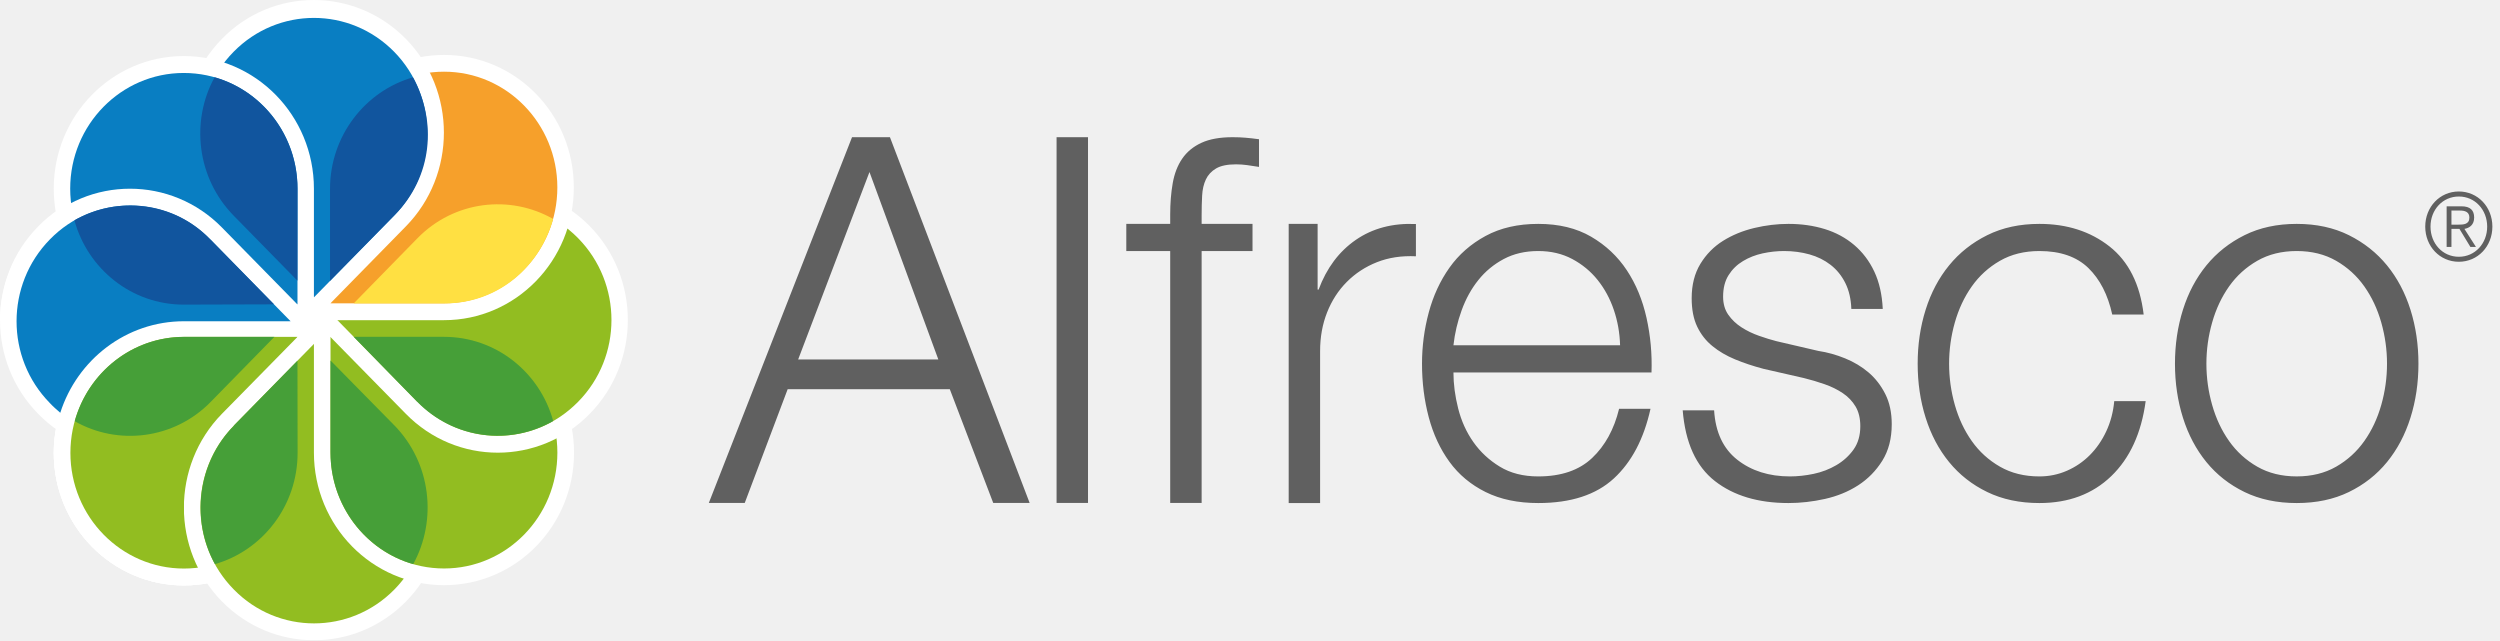
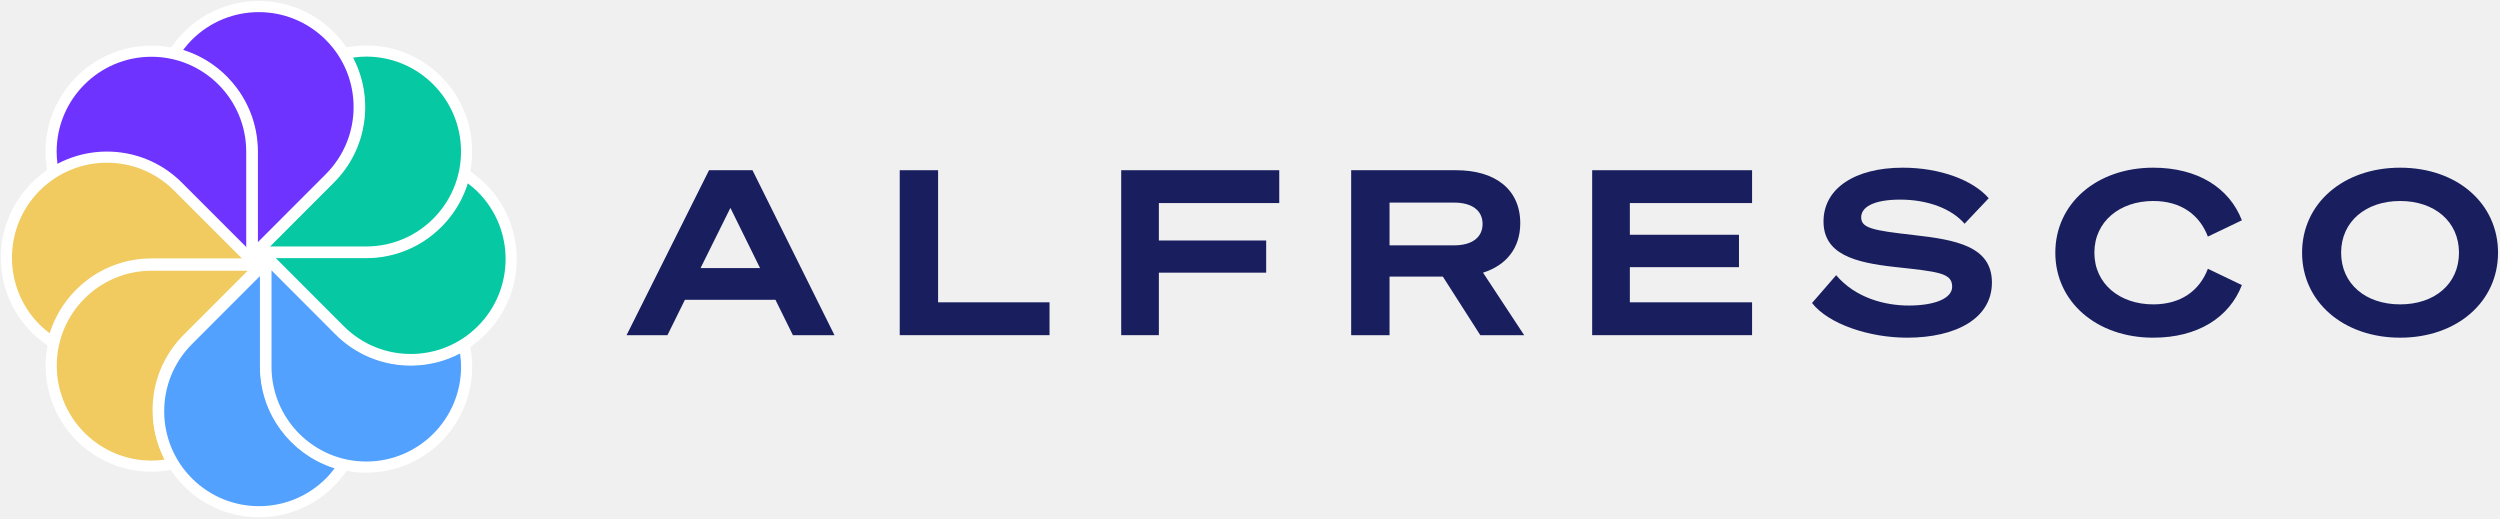
- <svg xmlns="http://www.w3.org/2000/svg" xmlns:xlink="http://www.w3.org/1999/xlink" width="164px" height="42px" viewBox="0 0 164 42" version="1.1">
+ <svg xmlns="http://www.w3.org/2000/svg" width="164" height="34" viewBox="0 0 164 34" fill="none">
+   <g clip-path="url(#clip0_574_31561)">
+     <path d="M49.362 11.166L54.742 21.987H52.014L50.869 19.666H44.931L43.785 21.987H41.103L46.513 11.166H49.362ZM45.956 17.586H49.859L47.915 13.637L45.956 17.586Z" fill="#191F5E" />
+     <path d="M59.022 11.166H61.539V19.832H68.849V21.987H59.022V11.166Z" fill="#191F5E" />
+     <path d="M73.551 21.987V11.166H83.919V13.321H76.022V15.777H83.061V17.887H76.022V21.987H73.551Z" fill="#191F5E" />
+     <path d="M91.154 21.987H88.637V11.166H95.524C98.041 11.166 99.729 12.386 99.729 14.647C99.729 16.275 98.81 17.405 97.287 17.887L99.985 21.987H97.107L94.65 18.144H91.154V21.987ZM95.388 16.094C96.579 16.094 97.257 15.566 97.257 14.692C97.257 13.818 96.579 13.291 95.388 13.291H91.154V16.094H95.388Z" fill="#191F5E" />
+     <path d="M114.936 11.166V13.321H106.918V15.401H114.077V17.526H106.918V19.832H114.936V21.987H104.446V11.166H114.936Z" fill="#191F5E" />
+     <path d="M120.452 18.053C121.718 19.545 123.647 20.043 125.214 20.043C126.887 20.043 128.062 19.59 128.062 18.807C128.062 17.902 127.173 17.827 124.28 17.511C121.702 17.224 119.623 16.697 119.623 14.527C119.623 12.356 121.687 11 124.822 11C127.264 11 129.434 11.814 130.459 13.004L128.876 14.677C128.017 13.683 126.45 13.095 124.656 13.095C122.863 13.095 122.094 13.607 122.094 14.255C122.094 14.964 122.848 15.114 125.515 15.416C128.349 15.732 130.67 16.169 130.67 18.535C130.67 20.902 128.289 22.152 125.109 22.152C122.622 22.152 119.954 21.263 118.869 19.877L120.452 18.053Z" fill="#191F5E" />
+     <path d="M141.25 11C144.158 11 146.238 12.311 147.067 14.451L144.837 15.521C144.294 14.09 143.073 13.185 141.25 13.185C139.064 13.185 137.391 14.527 137.391 16.576C137.391 18.626 139.064 19.967 141.25 19.967C143.073 19.967 144.294 19.063 144.837 17.631L147.067 18.701C146.238 20.841 144.158 22.152 141.25 22.152C137.542 22.152 134.829 19.802 134.829 16.576C134.829 13.351 137.542 11 141.25 11Z" fill="#191F5E" />
+     <path d="M163.871 16.576C163.871 19.802 161.173 22.152 157.451 22.152C153.728 22.152 151.016 19.802 151.016 16.576C151.016 13.351 153.713 11 157.451 11C161.189 11 163.871 13.351 163.871 16.576ZM153.578 16.576C153.578 18.626 155.19 19.967 157.451 19.967C159.712 19.967 161.309 18.626 161.309 16.576C161.309 14.527 159.697 13.185 157.451 13.185C155.205 13.185 153.578 14.527 153.578 16.576Z" fill="#191F5E" />
+   </g>
+   <g clip-path="url(#clip1_574_31561)">
+     <path d="M17.129 17.395L16.395 18.13L12.31 22.216L12.31 22.216C10.232 24.297 9.828 27.413 11.089 29.902L11.362 30.44L10.765 30.523C10.496 30.56 10.222 30.581 9.942 30.581C6.305 30.581 3.359 27.626 3.359 23.986C3.359 20.346 6.305 17.395 9.942 17.395H17.129Z" fill="#F1CB60" stroke="white" stroke-width="0.73" />
+     <path d="M17.416 24.051C17.416 26.991 19.328 29.479 21.976 30.346L22.553 30.535L22.183 31.018C22.024 31.224 21.849 31.438 21.645 31.639L21.645 31.639C19.074 34.213 14.905 34.213 12.334 31.639C9.763 29.065 9.763 24.892 12.334 22.317L12.345 22.306L16.681 17.965L17.416 17.229V24.051Z" fill="#52A1FF" stroke="white" stroke-width="0.73" />
+     <path d="M18.181 17.59L22.265 21.68C24.344 23.758 27.455 24.164 29.932 22.902L30.471 22.628L30.553 23.227C30.591 23.496 30.612 23.77 30.612 24.05C30.612 27.69 27.665 30.641 24.029 30.641C20.392 30.641 17.446 27.69 17.446 24.05V16.854L18.181 17.59Z" fill="#52A1FF" stroke="white" stroke-width="0.73" />
+     <path d="M30.984 11.795C31.17 11.938 31.351 12.092 31.526 12.258L31.601 12.331L31.603 12.332L31.604 12.334C34.175 14.908 34.175 19.081 31.604 21.655C29.033 24.23 24.864 24.23 22.293 21.655L22.282 21.644L17.946 17.302L17.212 16.568H24.025C26.957 16.568 29.446 14.654 30.312 12.002L30.501 11.423L30.984 11.795Z" fill="#06C9A4" stroke="white" stroke-width="0.73" />
+     <path d="M24.025 3.348C27.662 3.348 30.608 6.303 30.608 9.942C30.608 13.582 27.661 16.533 24.025 16.533H16.838L17.572 15.798L21.657 11.708C23.731 9.631 24.138 6.515 22.877 4.027L22.605 3.489L23.202 3.406C23.471 3.368 23.745 3.348 24.025 3.348Z" fill="#06C9A4" stroke="white" stroke-width="0.73" />
+     <path d="M12.322 2.361C14.893 -0.213 19.062 -0.213 21.633 2.361C24.204 4.935 24.204 9.108 21.633 11.679L21.622 11.691L17.286 16.032L16.551 16.767V9.946C16.551 7.009 14.639 4.517 11.991 3.65L11.408 3.459L11.786 2.976C11.946 2.771 12.124 2.559 12.322 2.361Z" fill="#6E33FF" stroke="white" stroke-width="0.73" />
+     <path d="M9.934 3.359C13.571 3.359 16.517 6.31 16.517 9.95V16.536V17.149L15.778 16.41L11.879 12.505L11.875 12.502L11.872 12.499L11.704 12.322C9.625 10.242 6.507 9.832 4.027 11.094L3.48 11.372L3.405 10.763C3.372 10.499 3.351 10.23 3.351 9.95C3.351 6.31 6.298 3.359 9.934 3.359Z" fill="#6E33FF" stroke="white" stroke-width="0.73" />
+     <path d="M16.946 17.538C17.273 17.538 17.538 17.297 17.538 17C17.538 16.703 17.273 16.462 16.946 16.462C16.619 16.462 16.354 16.703 16.354 17C16.354 17.297 16.619 17.538 16.946 17.538Z" fill="white" />
+     <path d="M16.75 17.317L15.711 17.317L9.934 17.318L9.934 17.318C6.993 17.32 4.505 19.237 3.636 21.889L3.449 22.462L2.968 22.099C2.752 21.935 2.543 21.756 2.345 21.558C-0.227 18.986 -0.22 14.813 2.353 12.24C4.927 9.666 9.097 9.663 11.668 12.235L16.75 17.317Z" fill="#F1CB60" stroke="white" stroke-width="0.73" />
+   </g>
  <defs>
-     <polygon id="path-1" points="0.063 21 17.129 21 17.129 0.003 0.063 0.003" />
+     <clipPath id="clip0_574_31561">
+       <rect width="122.897" height="11.235" fill="white" transform="translate(41.1028 11)" />
+     </clipPath>
+     <clipPath id="clip1_574_31561">
+       <rect width="34" height="34" fill="white" />
+     </clipPath>
  </defs>
-   <g id="1.-🎨-Styles-/-Atoms-/-Molecules-/-Compounds" stroke="none" stroke-width="1" fill="none" fill-rule="evenodd">
-     <g id="08.5-Various-(Light)" transform="translate(-90, -430)">
-       <g id="Group" transform="translate(81, 371)">
-         <g id="5.-Branding/Logo/Alfresco" transform="translate(9, 59)">
-           <path d="M150.664,14.687 C151.951,14.687 153.091,14.934 154.084,15.426 C155.076,15.92 155.911,16.581 156.588,17.409 C157.264,18.238 157.776,19.207 158.126,20.316 C158.475,21.425 158.65,22.606 158.65,23.86 C158.65,25.115 158.475,26.296 158.126,27.405 C157.776,28.514 157.264,29.483 156.588,30.312 C155.911,31.141 155.076,31.796 154.084,32.278 C153.091,32.759 151.951,33 150.664,33 C149.376,33 148.236,32.759 147.244,32.278 C146.251,31.796 145.416,31.141 144.74,30.312 C144.064,29.483 143.551,28.514 143.202,27.405 C142.853,26.296 142.678,25.115 142.678,23.86 C142.678,22.606 142.853,21.425 143.202,20.316 C143.551,19.207 144.064,18.238 144.74,17.409 C145.416,16.581 146.251,15.92 147.244,15.426 C148.236,14.934 149.376,14.687 150.664,14.687 Z M86.436,14.687 L86.436,18.996 L86.501,18.996 C87.025,17.585 87.838,16.499 88.94,15.737 C90.041,14.976 91.356,14.628 92.884,14.696 L92.884,16.812 C91.945,16.768 91.094,16.896 90.331,17.198 C89.567,17.501 88.907,17.933 88.351,18.493 C87.794,19.053 87.363,19.719 87.058,20.491 C86.752,21.265 86.599,22.11 86.599,23.028 L86.599,33 L84.538,33 L84.538,14.687 L86.436,14.687 Z M100.91,14.687 C102.262,14.687 103.419,14.968 104.379,15.528 C105.339,16.088 106.119,16.821 106.719,17.728 C107.319,18.635 107.75,19.677 108.012,20.853 C108.273,22.029 108.382,23.222 108.339,24.432 L95.346,24.432 C95.346,25.193 95.449,25.983 95.657,26.8 C95.864,27.618 96.197,28.352 96.655,29.002 C97.113,29.652 97.691,30.189 98.39,30.614 C99.088,31.04 99.928,31.253 100.91,31.253 C102.415,31.253 103.594,30.849 104.444,30.043 C105.295,29.237 105.885,28.162 106.212,26.818 L108.273,26.818 C107.837,28.789 107.035,30.312 105.868,31.387 C104.701,32.462 103.048,33 100.91,33 C99.579,33 98.427,32.759 97.457,32.278 C96.486,31.796 95.695,31.135 95.084,30.295 C94.473,29.455 94.021,28.481 93.726,27.372 C93.431,26.263 93.284,25.093 93.284,23.86 C93.284,22.718 93.431,21.598 93.726,20.5 C94.021,19.403 94.473,18.423 95.084,17.56 C95.695,16.698 96.486,16.003 97.457,15.477 C98.427,14.951 99.579,14.687 100.91,14.687 Z M117.323,14.687 C118.174,14.687 118.964,14.8 119.696,15.024 C120.426,15.248 121.071,15.595 121.627,16.065 C122.183,16.536 122.625,17.118 122.952,17.812 C123.279,18.507 123.464,19.324 123.509,20.265 L121.447,20.265 C121.425,19.616 121.294,19.05 121.054,18.568 C120.814,18.087 120.492,17.689 120.089,17.375 C119.685,17.062 119.221,16.833 118.698,16.687 C118.174,16.541 117.618,16.468 117.029,16.468 C116.57,16.468 116.106,16.519 115.637,16.619 C115.168,16.72 114.738,16.888 114.345,17.124 C113.952,17.359 113.635,17.667 113.396,18.048 C113.155,18.429 113.036,18.899 113.036,19.459 C113.036,19.929 113.15,20.327 113.379,20.652 C113.608,20.976 113.897,21.251 114.247,21.475 C114.595,21.699 114.977,21.884 115.392,22.029 C115.806,22.175 116.188,22.293 116.537,22.382 L119.286,23.021 C119.876,23.11 120.459,23.273 121.037,23.508 C121.615,23.743 122.128,24.051 122.576,24.432 C123.023,24.813 123.388,25.283 123.672,25.843 C123.956,26.403 124.098,27.064 124.098,27.825 C124.098,28.766 123.89,29.567 123.476,30.228 C123.061,30.889 122.532,31.426 121.888,31.841 C121.245,32.255 120.519,32.551 119.712,32.731 C118.905,32.91 118.109,33 117.323,33 C115.337,33 113.728,32.519 112.495,31.555 C111.262,30.592 110.559,29.046 110.385,26.918 L112.446,26.918 C112.534,28.352 113.041,29.433 113.968,30.161 C114.895,30.889 116.047,31.253 117.421,31.253 C117.923,31.253 118.441,31.197 118.976,31.085 C119.51,30.973 120.007,30.782 120.465,30.514 C120.923,30.245 121.299,29.903 121.594,29.489 C121.888,29.075 122.036,28.565 122.036,27.96 C122.036,27.445 121.932,27.014 121.725,26.666 C121.517,26.319 121.239,26.028 120.89,25.793 C120.541,25.557 120.143,25.361 119.696,25.205 C119.248,25.048 118.796,24.914 118.337,24.801 L115.687,24.196 C115.01,24.017 114.388,23.81 113.821,23.575 C113.253,23.34 112.757,23.049 112.332,22.701 C111.907,22.354 111.574,21.928 111.334,21.424 C111.093,20.92 110.974,20.299 110.974,19.559 C110.974,18.686 111.164,17.936 111.546,17.308 C111.928,16.682 112.424,16.177 113.036,15.796 C113.646,15.416 114.328,15.136 115.081,14.956 C115.834,14.777 116.581,14.687 117.323,14.687 Z M133.785,14.687 C135.595,14.687 137.128,15.181 138.383,16.166 C139.637,17.152 140.385,18.641 140.625,20.635 L138.563,20.635 C138.279,19.336 137.755,18.317 136.992,17.577 C136.228,16.838 135.159,16.468 133.785,16.468 C132.803,16.468 131.94,16.682 131.199,17.107 C130.457,17.532 129.841,18.093 129.35,18.787 C128.859,19.481 128.488,20.271 128.237,21.156 C127.986,22.041 127.861,22.942 127.861,23.86 C127.861,24.779 127.986,25.681 128.237,26.565 C128.488,27.45 128.859,28.24 129.35,28.934 C129.841,29.629 130.457,30.189 131.199,30.614 C131.94,31.04 132.803,31.253 133.785,31.253 C134.417,31.253 135.017,31.13 135.585,30.883 C136.151,30.637 136.653,30.295 137.09,29.858 C137.526,29.421 137.886,28.901 138.17,28.296 C138.453,27.691 138.628,27.03 138.694,26.314 L140.756,26.314 C140.472,28.419 139.719,30.06 138.497,31.236 C137.275,32.412 135.704,33 133.785,33 C132.497,33 131.357,32.759 130.364,32.277 C129.371,31.796 128.537,31.141 127.861,30.312 C127.184,29.483 126.671,28.514 126.323,27.405 C125.973,26.296 125.799,25.115 125.799,23.86 C125.799,22.606 125.973,21.424 126.323,20.315 C126.671,19.207 127.184,18.238 127.861,17.409 C128.537,16.58 129.371,15.92 130.364,15.427 C131.357,14.934 132.497,14.687 133.785,14.687 Z M58.38,9 L67.544,32.991 L65.155,32.991 L62.307,25.532 L51.671,25.532 L48.856,32.991 L46.5,32.991 L55.893,9 L58.38,9 Z M71.373,9 L71.373,32.991 L69.311,32.991 L69.311,9 L71.373,9 Z M80.856,9 C81.161,9 81.445,9.012 81.707,9.034 C81.969,9.056 82.264,9.09 82.591,9.134 L82.591,10.949 C82.307,10.904 82.045,10.865 81.806,10.831 C81.565,10.798 81.325,10.781 81.085,10.781 C80.518,10.781 80.082,10.871 79.776,11.05 C79.47,11.229 79.247,11.47 79.105,11.773 C78.963,12.075 78.881,12.428 78.86,12.831 C78.838,13.234 78.827,13.671 78.827,14.141 L78.827,14.687 L82.165,14.687 L82.165,16.468 L78.827,16.468 L78.827,32.991 L76.765,32.991 L76.765,16.468 L73.885,16.468 L73.885,14.687 L76.765,14.687 L76.765,14.074 C76.765,13.335 76.819,12.652 76.929,12.024 C77.038,11.398 77.245,10.86 77.551,10.412 C77.856,9.964 78.276,9.617 78.81,9.37 C79.345,9.123 80.027,9 80.856,9 Z M150.664,16.468 C149.682,16.468 148.82,16.681 148.079,17.107 C147.336,17.533 146.72,18.093 146.229,18.786 C145.738,19.482 145.367,20.271 145.117,21.156 C144.865,22.041 144.74,22.942 144.74,23.86 C144.74,24.779 144.865,25.681 145.117,26.565 C145.367,27.45 145.738,28.24 146.229,28.934 C146.72,29.629 147.336,30.189 148.079,30.615 C148.82,31.04 149.682,31.252 150.664,31.252 C151.646,31.252 152.507,31.04 153.25,30.615 C153.991,30.189 154.608,29.629 155.098,28.934 C155.589,28.24 155.96,27.45 156.211,26.565 C156.462,25.681 156.588,24.779 156.588,23.86 C156.588,22.942 156.462,22.041 156.211,21.156 C155.96,20.271 155.589,19.482 155.098,18.786 C154.608,18.093 153.991,17.533 153.25,17.107 C152.507,16.681 151.646,16.468 150.664,16.468 Z M57.038,11.285 L52.358,23.583 L61.555,23.583 L57.038,11.285 Z M100.91,16.468 C100.059,16.468 99.306,16.642 98.651,16.989 C97.997,17.337 97.44,17.795 96.983,18.367 C96.524,18.938 96.159,19.599 95.886,20.349 C95.613,21.1 95.433,21.867 95.346,22.651 L106.277,22.651 C106.255,21.844 106.119,21.072 105.868,20.332 C105.617,19.593 105.263,18.938 104.805,18.367 C104.346,17.795 103.79,17.337 103.135,16.989 C102.481,16.642 101.739,16.468 100.91,16.468 Z M161.299,12.561 C162.543,12.561 163.5,13.573 163.5,14.866 C163.5,16.162 162.543,17.172 161.299,17.172 C160.055,17.172 159.096,16.162 159.096,14.866 C159.096,13.573 160.055,12.561 161.299,12.561 Z M161.299,12.891 C160.232,12.891 159.441,13.765 159.441,14.866 C159.441,15.969 160.232,16.844 161.299,16.844 C162.365,16.844 163.159,15.969 163.159,14.866 C163.159,13.765 162.365,12.891 161.299,12.891 Z M161.475,13.534 C162.05,13.534 162.305,13.794 162.305,14.271 C162.305,14.744 162.008,14.954 161.666,15.015 L162.422,16.199 L162.058,16.199 L161.339,15.015 L160.815,15.015 L160.815,16.199 L160.499,16.199 L160.499,13.534 L161.475,13.534 Z M161.387,13.813 L160.815,13.813 L160.815,14.738 L161.227,14.738 C161.613,14.738 161.991,14.725 161.991,14.271 C161.991,13.9 161.694,13.813 161.387,13.813 Z" id="logo-typeface" fill="#000000" opacity="0.6" />
-           <g id="5.-Branding/Logo/Logo-petals" stroke-width="1">
-             <g id="Group-72">
-               <path d="M20.593,21.011 L14.786,15.081 L14.574,14.865 C11.245,11.459 5.82,11.459 2.506,14.852 C-0.834,18.243 -0.834,23.757 2.506,27.15 C5.82,30.554 11.23,30.554 14.559,27.15 L20.593,21.011 Z" id="Fill-17" fill="#FFFFFF" />
-               <path d="M20.593,21.003 L20.593,29.377 L20.605,29.686 C20.605,34.488 16.78,38.404 12.066,38.404 C7.351,38.404 3.526,34.512 3.526,29.71 C3.526,24.903 7.365,21.003 12.066,21.003 L20.593,21.003 Z" id="Fill-19" fill="#FFFFFF" />
-               <path d="M20.593,21.003 L20.593,29.377 L20.605,29.686 C20.605,34.488 16.78,38.404 12.066,38.404 C7.351,38.404 3.526,34.512 3.526,29.71 C3.526,24.903 7.365,21.003 12.066,21.003 L20.593,21.003 Z" id="Fill-21" fill="#FFFFFF" />
-               <path d="M20.593,21.003 L20.593,29.377 L20.605,29.686 C20.605,34.488 16.78,38.404 12.066,38.404 C7.351,38.404 3.526,34.512 3.526,29.71 C3.526,29.175 3.583,28.656 3.671,28.158 C6.997,30.519 11.6,30.184 14.559,27.154 L20.593,21.01 L20.593,21.003 Z" id="Fill-23" fill="#FFFFFF" />
-               <path d="M12.066,22.1 C7.958,22.1 4.619,25.507 4.619,29.71 C4.619,33.898 7.958,37.297 12.066,37.297 C16.188,37.297 19.517,33.898 19.517,29.71 L19.517,29.38 L19.517,22.1 L12.083,22.1 L12.066,22.1 Z" id="Fill-25" fill="#92BD21" />
-               <g id="Group-29" transform="translate(12, 21)">
-                 <mask id="mask-2" fill="white">
-                   <use xlink:href="#path-1" />
-                 </mask>
-                 <g id="Clip-28" />
-                 <path d="M8.594,0.003 L14.397,5.922 L14.636,6.138 C17.952,9.54 17.967,15.061 14.636,18.454 C11.296,21.849 5.899,21.849 2.559,18.454 C-0.769,15.061 -0.769,9.546 2.559,6.145 L8.594,0.003 Z" id="Fill-27" fill="#FFFFFF" mask="url(#mask-2)" />
-               </g>
-               <path d="M15.337,27.926 C12.421,30.892 12.421,35.711 15.337,38.669 C18.238,41.636 22.959,41.636 25.873,38.669 C28.776,35.711 28.776,30.892 25.873,27.926 L25.63,27.704 L20.593,22.561 L15.337,27.916 L15.337,27.926 Z" id="Fill-30" fill="#92BD21" />
-               <path d="M20.593,21.003 L28.818,21.003 L29.116,20.988 C33.834,20.988 37.657,24.886 37.657,29.694 C37.657,34.504 33.846,38.388 29.131,38.388 C24.416,38.388 20.593,34.498 20.593,29.694 L20.593,21.003 Z" id="Fill-32" fill="#FFFFFF" />
-               <path d="M21.682,29.694 C21.682,33.891 25.009,37.292 29.131,37.292 C33.235,37.292 36.564,33.891 36.564,29.694 C36.564,25.491 33.235,22.101 29.131,22.101 L28.819,22.101 L21.682,22.101 L21.682,29.675 L21.682,29.694 Z" id="Fill-34" fill="#92BD21" />
-               <path d="M20.593,21.003 L26.397,15.075 L26.622,14.853 C29.952,11.46 35.359,11.445 38.688,14.836 C42.018,18.238 42.018,23.745 38.688,27.145 C35.359,30.546 29.952,30.546 26.622,27.145 L20.593,21.003 Z" id="Fill-36" fill="#FFFFFF" />
-               <path d="M27.401,26.359 C30.291,29.333 35.007,29.333 37.923,26.359 C40.841,23.398 40.841,18.592 37.923,15.623 C35.007,12.658 30.291,12.658 27.401,15.623 L27.162,15.854 L22.134,21.002 L27.374,26.353 L27.401,26.359 Z" id="Fill-38" fill="#92BD21" />
-               <path d="M20.593,21.003 L20.593,12.621 L20.593,12.309 C20.593,7.51 24.401,3.604 29.131,3.604 C33.834,3.604 37.642,7.485 37.642,12.295 C37.642,17.103 33.834,21.003 29.131,21.003 L20.593,21.003 Z" id="Fill-40" fill="#FFFFFF" />
-               <path d="M29.131,19.898 C33.235,19.898 36.562,16.497 36.562,12.296 C36.562,8.111 33.235,4.703 29.131,4.703 C25.009,4.703 21.667,8.111 21.667,12.296 L21.682,12.621 L21.682,19.898 L29.088,19.898 L29.131,19.898 Z" id="Fill-42" fill="#F6A02B" />
-               <path d="M20.593,21.003 L14.786,15.075 L14.559,14.866 C11.23,11.46 11.23,5.941 14.559,2.55 C17.872,-0.849 23.283,-0.849 26.622,2.55 C29.952,5.941 29.952,11.46 26.622,14.853 L20.593,21.003 Z" id="Fill-44" fill="#FFFFFF" />
-               <path d="M25.858,14.144 C28.759,11.177 28.759,6.362 25.858,3.398 C22.944,0.434 18.24,0.434 15.324,3.398 C12.406,6.362 12.406,11.177 15.324,14.144 L15.537,14.372 L20.593,19.507 L25.842,14.158 L25.858,14.144 Z" id="Fill-46" fill="#097EC2" />
-               <path d="M20.593,21.074 L12.377,21.074 L12.066,21.083 C7.365,21.083 3.526,17.183 3.526,12.377 C3.526,7.575 7.351,3.677 12.051,3.677 C16.767,3.677 20.593,7.575 20.593,12.38 L20.593,21.074 Z" id="Fill-48" fill="#FFFFFF" />
-               <path d="M19.515,12.38 C19.515,8.183 16.188,4.787 12.052,4.787 C7.947,4.787 4.605,8.183 4.605,12.374 C4.605,16.569 7.947,19.977 12.052,19.977 L12.376,19.968 L19.515,19.968 L19.515,12.396 L19.515,12.38 Z" id="Fill-50" fill="#097EC2" />
-               <path d="M20.593,21.074 L0,21.083 C0,18.858 0.821,16.628 2.506,14.924 C5.82,11.531 11.23,11.531 14.559,14.924 L20.593,21.074 Z" id="Fill-52" fill="#FFFFFF" />
-               <path d="M13.794,15.704 L19.062,21.074 L12.066,21.074 C8.286,21.074 5.07,23.587 3.954,27.079 C3.726,26.878 3.484,26.674 3.274,26.444 C0.357,23.477 0.357,18.679 3.274,15.704 C6.16,12.742 10.891,12.742 13.794,15.704" id="Fill-54" fill="#097EC2" />
-               <path d="M13.807,15.711 L17.976,19.965 L12.046,19.983 C8.634,19.983 5.755,17.644 4.882,14.452 C7.713,12.834 11.421,13.222 13.794,15.705 L13.807,15.711 Z" id="Fill-56" fill="#11559E" />
-               <path d="M19.517,12.395 L19.511,18.412 L15.326,14.144 C12.916,11.681 12.491,7.955 14.078,5.068 C17.207,5.962 19.517,8.894 19.517,12.379 L19.517,12.395 Z" id="Fill-58" fill="#11559E" />
-               <path d="M21.65,18.425 L21.65,12.39 C21.65,8.912 23.957,5.975 27.089,5.073 C28.674,7.968 28.376,11.598 25.889,14.108 L21.65,18.425 Z" id="Fill-60" fill="#11559E" />
-               <path d="M23.205,19.901 L27.387,15.626 C29.796,13.166 33.453,12.749 36.287,14.364 C35.393,17.555 32.663,19.847 29.304,19.904 L23.205,19.901 Z" id="Fill-62" fill="#FFE042" />
-               <path d="M23.205,22.096 L29.124,22.096 C32.536,22.096 35.412,24.42 36.291,27.618 C33.442,29.242 29.787,28.816 27.367,26.356 L23.205,22.096 Z" id="Fill-64" fill="#469F38" />
-               <path d="M21.681,29.654 L21.681,23.648 L25.874,27.909 C28.284,30.377 28.692,34.119 27.107,37.007 C23.976,36.11 21.681,33.164 21.681,29.682 L21.681,29.654 Z" id="Fill-66" fill="#469F38" />
-               <path d="M15.347,27.912 L19.514,23.662 L19.523,29.7 C19.523,33.18 17.231,36.105 14.101,37.006 C12.515,34.114 12.94,30.379 15.347,27.924 L15.347,27.912 Z" id="Fill-68" fill="#469F38" />
-               <path d="M12.108,22.098 L18,22.098 L13.821,26.366 C11.417,28.823 7.73,29.247 4.901,27.631 C5.79,24.43 8.669,22.098 12.083,22.098 L12.108,22.098 Z" id="Fill-70" fill="#469F38" />
-             </g>
-           </g>
-         </g>
-       </g>
-     </g>
-   </g>
</svg>
